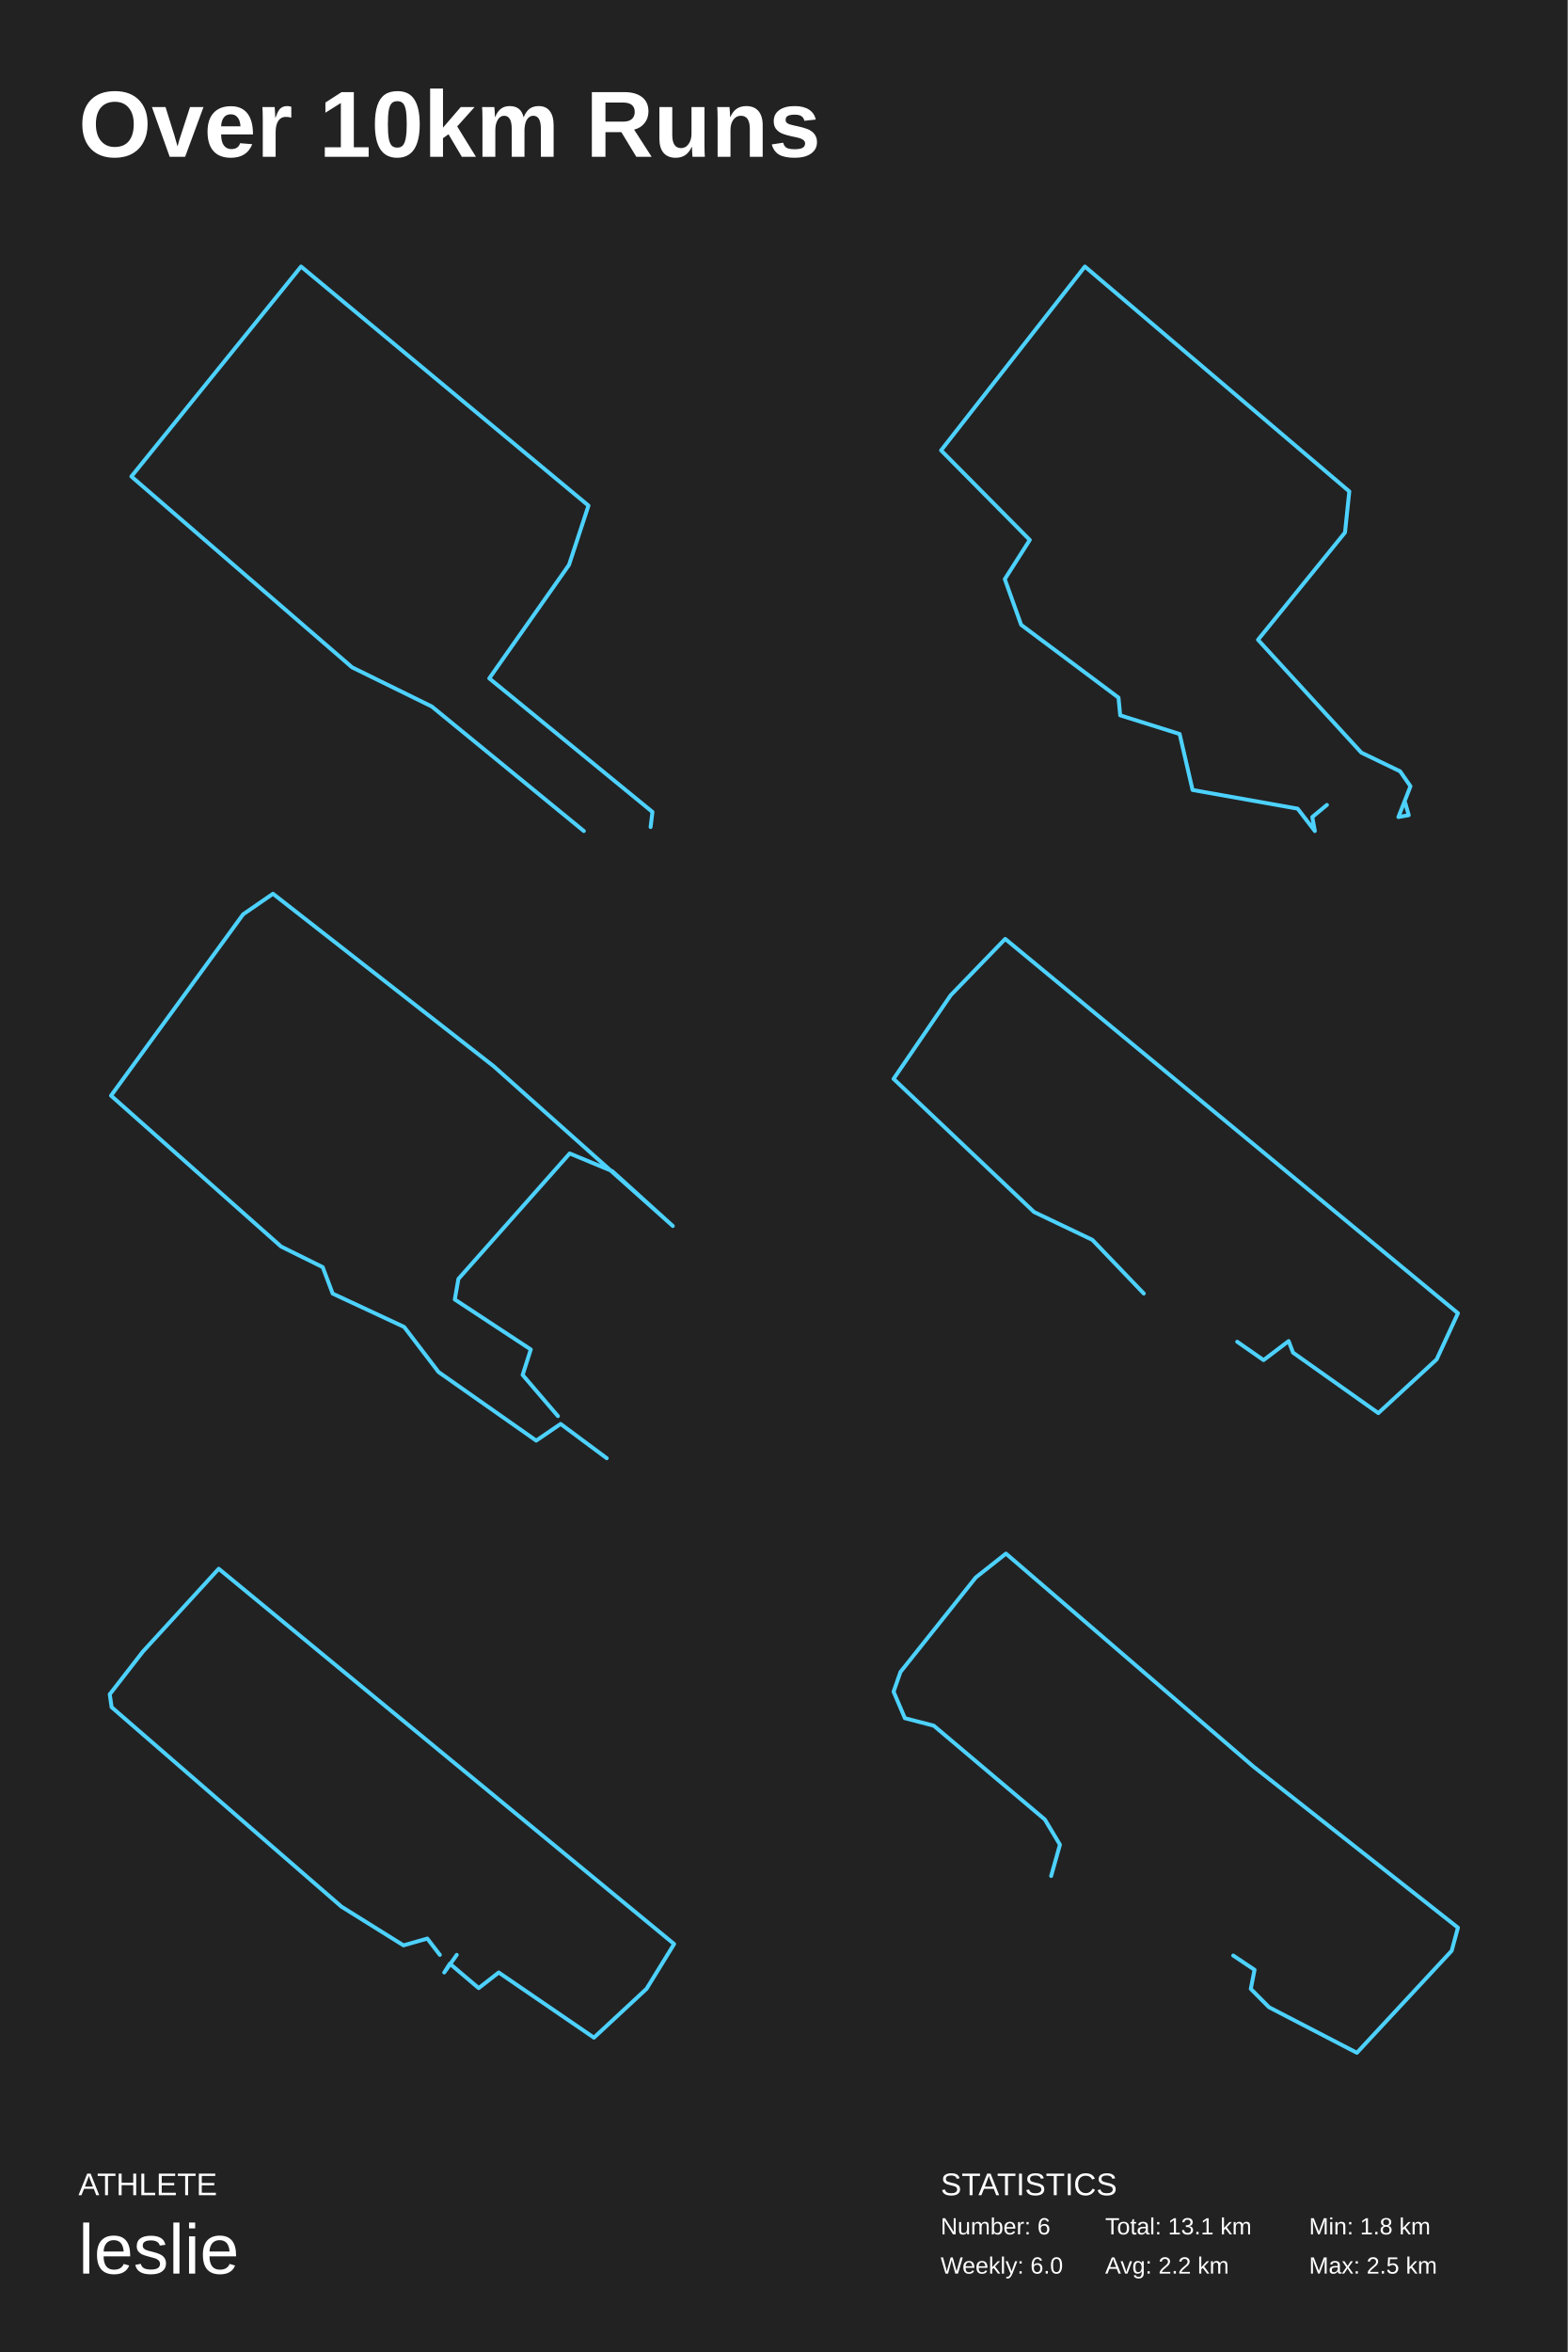
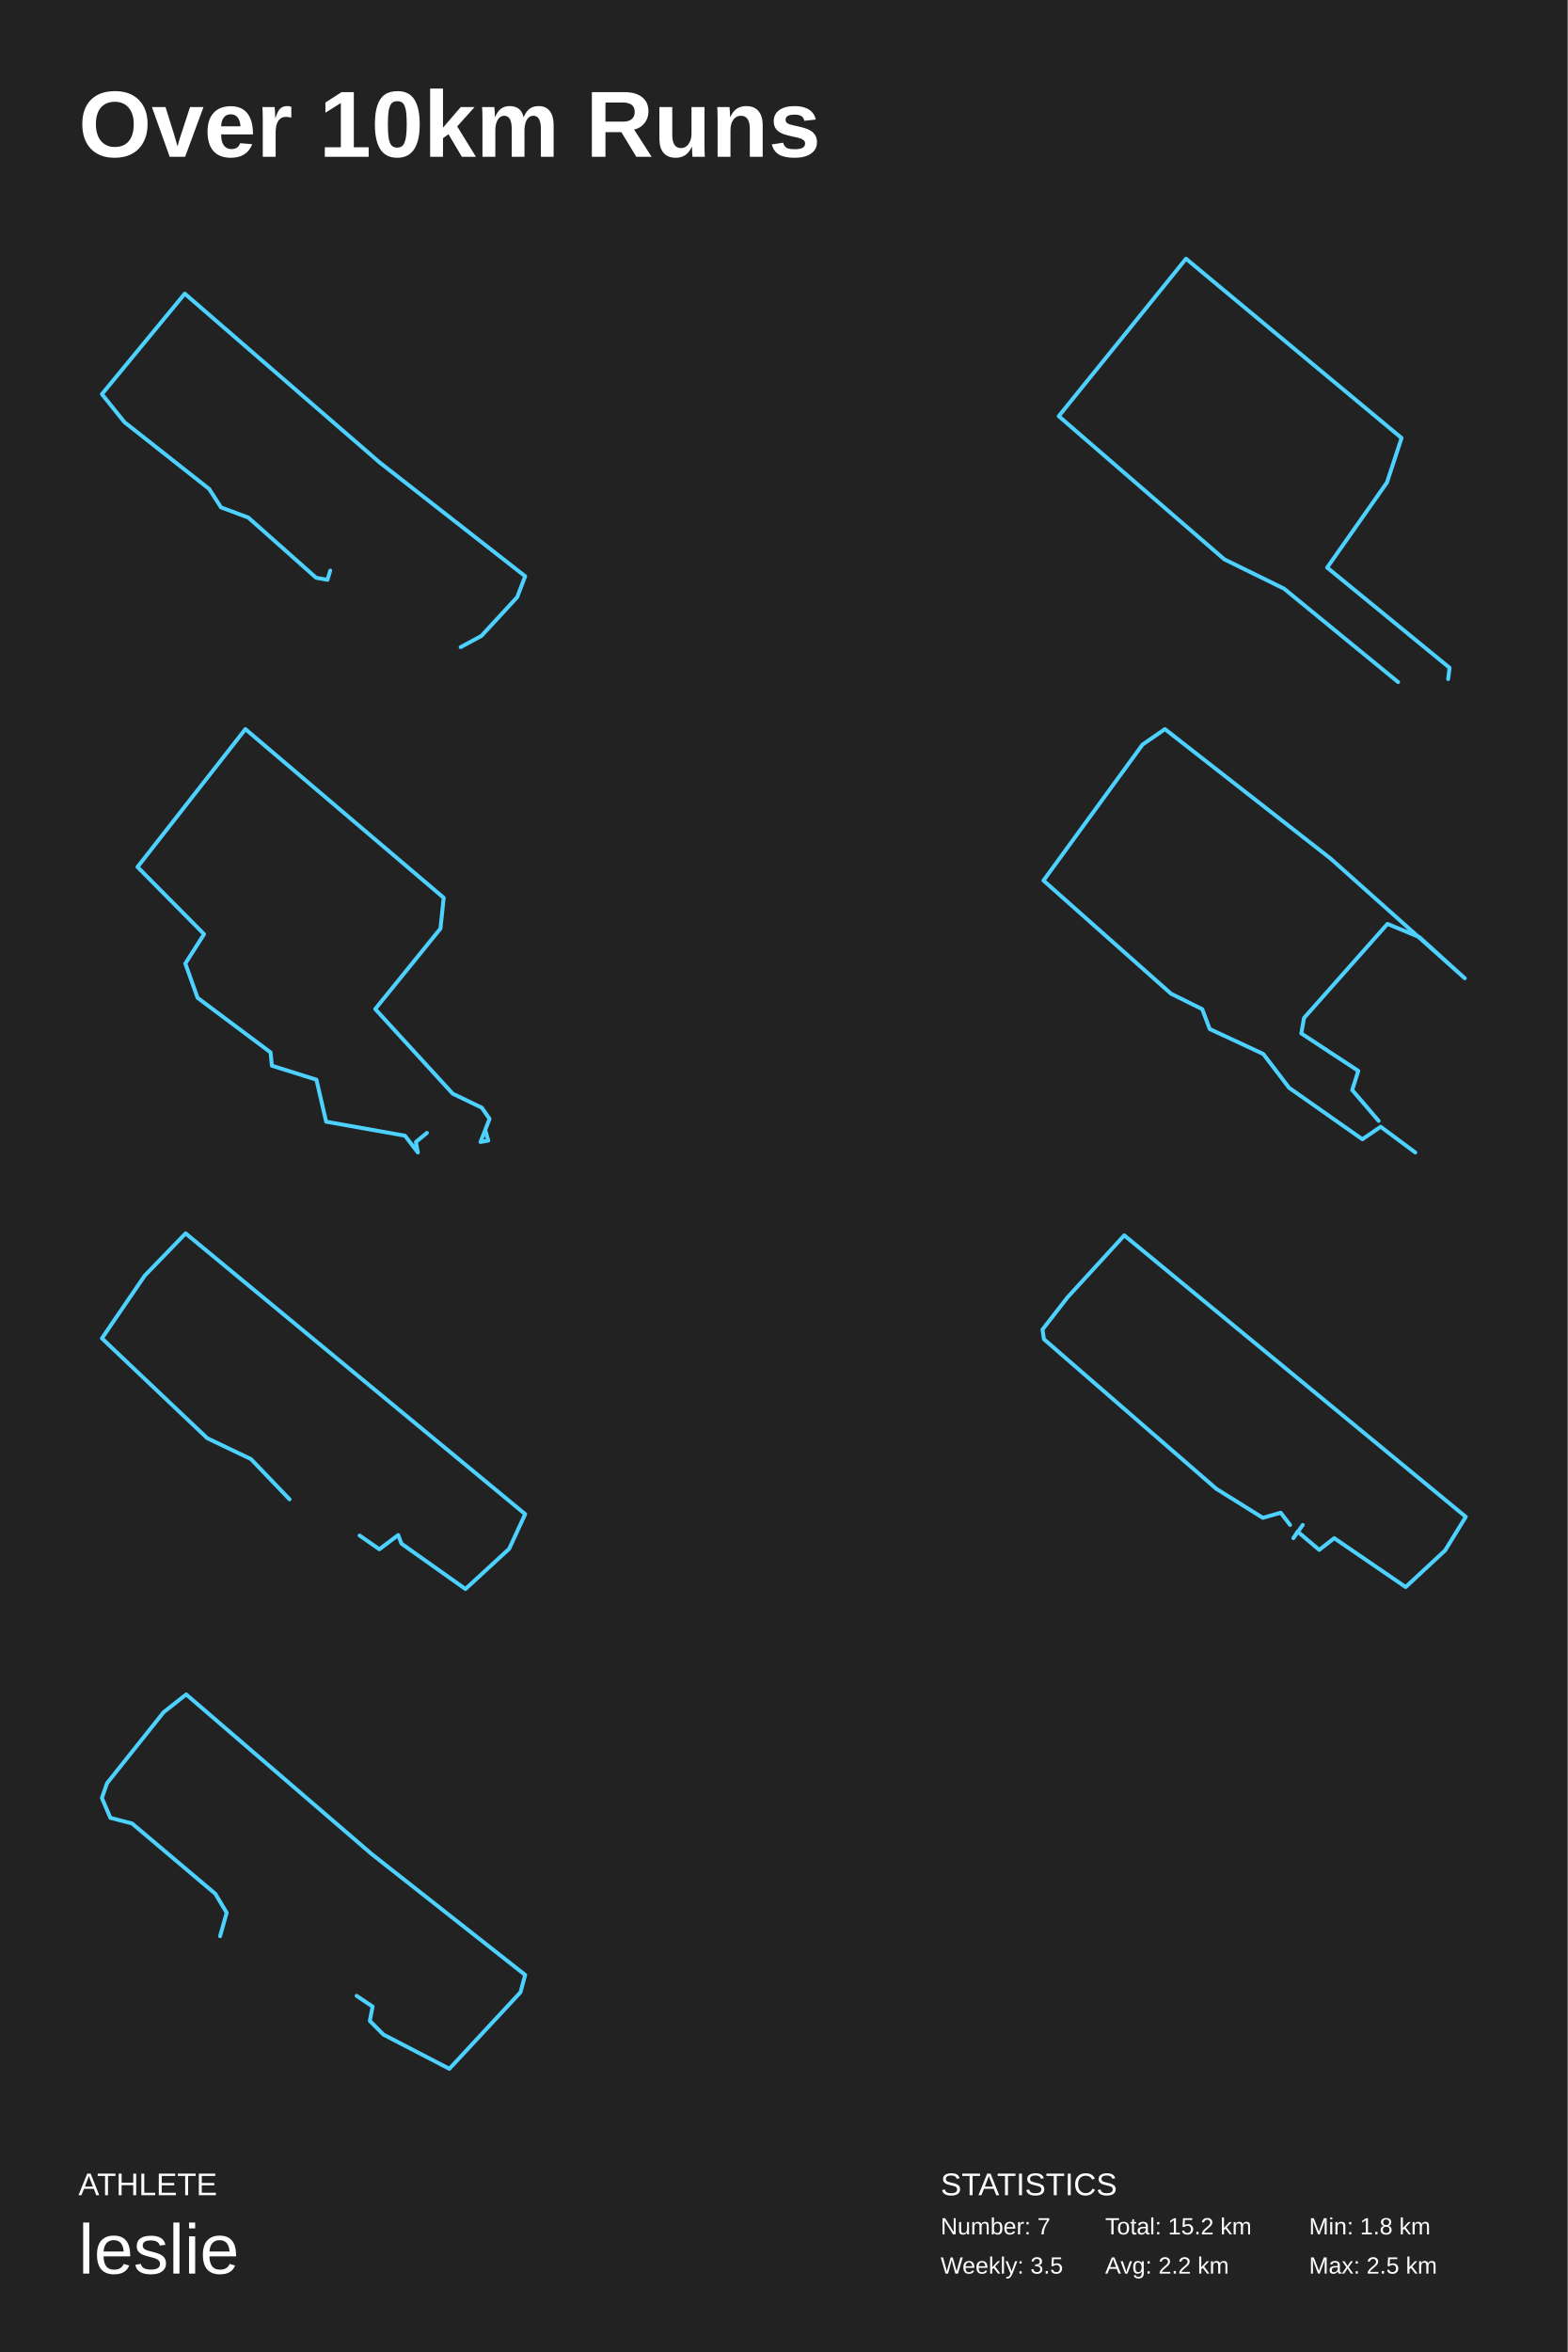
<svg xmlns="http://www.w3.org/2000/svg" baseProfile="full" height="300mm" version="1.1" viewBox="0,0,200,300" width="200mm">
  <defs />
  <rect fill="#222222" height="300" width="200" x="0" y="0" />
  <text fill="#FFFFFF" style="font-size:12px; font-family:Arial; font-weight:bold;" x="10" y="20">Over 10km Runs</text>
  <text fill="#FFFFFF" style="font-size:4px; font-family:Arial" x="10" y="280">ATHLETE</text>
  <text fill="#FFFFFF" style="font-size:9px; font-family:Arial" x="10" y="290">leslie</text>
  <text fill="#FFFFFF" style="font-size:4px; font-family:Arial" x="120" y="280">STATISTICS</text>
-   <text fill="#FFFFFF" style="font-size:3px; font-family:Arial" x="120" y="285">Number: 6</text>
-   <text fill="#FFFFFF" style="font-size:3px; font-family:Arial" x="120" y="290">Weekly: 6.0</text>
-   <text fill="#FFFFFF" style="font-size:3px; font-family:Arial" x="141" y="285">Total: 13.1 km</text>
+   <text fill="#FFFFFF" style="font-size:3px; font-family:Arial" x="120" y="285">Number: 7</text>
+   <text fill="#FFFFFF" style="font-size:3px; font-family:Arial" x="120" y="290">Weekly: 3.5</text>
+   <text fill="#FFFFFF" style="font-size:3px; font-family:Arial" x="141" y="285">Total: 15.2 km</text>
  <text fill="#FFFFFF" style="font-size:3px; font-family:Arial" x="141" y="290">Avg: 2.2 km</text>
  <text fill="#FFFFFF" style="font-size:3px; font-family:Arial" x="167" y="285">Min: 1.8 km</text>
  <text fill="#FFFFFF" style="font-size:3px; font-family:Arial" x="167" y="290">Max: 2.5 km</text>
-   <polyline fill="none" points="74.485,106.0 55.086,90.114 44.914,85.118 16.762,60.776 38.408,34.0 75.076,64.491 72.592,72.05 62.42,86.527 83.238,103.566 83.001,105.488" stroke="#4dd2ff" stroke-linecap="round" stroke-linejoin="round" stroke-width="0.5" />
-   <polyline fill="none" points="169.284,102.668 167.416,104.215 167.745,106.0 165.548,103.144 152.143,100.764 150.494,93.623 142.913,91.243 142.693,88.982 130.277,79.7 128.189,73.868 131.376,68.87 120.058,57.445 138.408,34.0 172.14,62.681 171.591,67.918 160.493,81.604 173.679,96.003 178.623,98.384 179.942,100.288 178.403,104.215 179.722,103.977 179.282,102.43" stroke="#4dd2ff" stroke-linecap="round" stroke-linejoin="round" stroke-width="0.5" />
-   <polyline fill="none" points="77.41,186.0 71.524,181.625 68.408,183.75 55.944,175 51.558,169.25 42.441,165 41.171,161.625 35.862,159 14.165,139.75 31.015,116.625 34.824,114.0 62.984,136 85.835,156.375 78.102,149.375 72.678,147.125 58.483,163.125 58.021,165.75 67.715,172.125 66.677,175.375 71.178,180.625" stroke="#4dd2ff" stroke-linecap="round" stroke-linejoin="round" stroke-width="0.5" />
-   <polyline fill="none" points="145.92,164.99 139.36,158.145 131.92,154.593 114.0,137.61 121.28,126.952 128.24,119.76 186.0,167.503 183.28,173.395 175.84,180.24 164.96,172.529 164.4,171.056 161.2,173.482 157.84,171.142" stroke="#4dd2ff" stroke-linecap="round" stroke-linejoin="round" stroke-width="0.5" />
-   <polyline fill="none" points="56.113,249.344 54.515,247.267 51.478,248.133 43.567,243.199 14.24,217.753 14.0,216.109 18.235,210.656 27.905,200.097 86.0,247.96 82.484,253.672 75.771,259.903 63.625,251.595 61.068,253.585 57.392,250.47 56.673,251.595 58.271,249.344" stroke="#4dd2ff" stroke-linecap="round" stroke-linejoin="round" stroke-width="0.5" />
-   <polyline fill="none" points="134.102,239.282 135.224,235.292 133.301,232.082 119.126,220.112 115.442,219.157 114.0,215.774 114.881,213.259 124.492,201.201 128.336,198.165 159.891,225.316 186.0,245.874 185.199,248.824 173.106,261.835 161.893,256.023 159.571,253.681 160.051,251.252 157.328,249.431" stroke="#4dd2ff" stroke-linecap="round" stroke-linejoin="round" stroke-width="0.5" />
+   <polyline fill="none" points="42.132,72.784 41.772,73.955 40.33,73.695 31.681,66.018 28.197,64.717 26.695,62.375 15.883,53.852 13.0,50.274 23.572,37.457 48.439,58.992 67.0,73.5 65.979,76.167 61.414,81.111 58.771,82.543" stroke="#4dd2ff" stroke-linecap="round" stroke-linejoin="round" stroke-width="0.5" />
+   <polyline fill="none" points="178.364,87.0 163.815,75.086 156.185,71.338 135.072,53.082 151.306,33.0 178.807,55.869 176.944,61.538 169.315,72.395 184.928,85.174 184.751,86.616" stroke="#4dd2ff" stroke-linecap="round" stroke-linejoin="round" stroke-width="0.5" />
+   <polyline fill="none" points="54.463,144.501 53.062,145.661 53.309,147.0 51.661,144.858 41.607,143.073 40.371,137.718 34.685,135.932 34.52,134.237 25.208,127.275 23.642,122.901 26.032,119.152 17.544,110.584 31.306,93.0 56.605,114.511 56.193,118.438 47.87,128.703 57.759,139.503 61.467,141.288 62.456,142.716 61.303,145.661 62.291,145.483 61.962,144.322" stroke="#4dd2ff" stroke-linecap="round" stroke-linejoin="round" stroke-width="0.5" />
+   <polyline fill="none" points="180.557,147.0 176.143,143.719 173.806,145.313 164.458,138.75 161.169,134.438 154.33,131.25 153.378,128.719 149.397,126.75 133.124,112.313 145.761,94.969 148.618,93.0 169.738,109.5 186.876,124.782 181.077,119.532 177.009,117.844 166.362,129.844 166.016,131.813 173.287,136.594 172.508,139.031 175.883,142.969" stroke="#4dd2ff" stroke-linecap="round" stroke-linejoin="round" stroke-width="0.5" />
+   <polyline fill="none" points="36.94,191.243 32.02,186.109 26.44,183.445 13.0,170.707 18.46,162.714 23.68,157.32 67.0,193.127 64.96,197.546 59.38,202.68 51.22,196.896 50.8,195.792 48.4,197.611 45.88,195.857" stroke="#4dd2ff" stroke-linecap="round" stroke-linejoin="round" stroke-width="0.5" />
+   <polyline fill="none" points="164.585,194.508 163.386,192.95 161.109,193.6 155.175,189.9 133.18,170.815 133.0,169.582 136.176,165.492 143.428,157.572 187.0,193.47 184.363,197.754 179.329,202.428 170.219,196.196 168.301,197.689 165.544,195.352 165.004,196.196 166.203,194.508" stroke="#4dd2ff" stroke-linecap="round" stroke-linejoin="round" stroke-width="0.5" />
+   <polyline fill="none" points="28.077,246.961 28.918,243.969 27.476,241.562 16.844,232.584 14.081,231.868 13.0,229.331 13.661,227.444 20.869,218.401 23.752,216.124 47.418,236.487 67.0,251.906 66.399,254.118 57.329,263.876 48.92,259.517 47.178,257.761 47.538,255.939 45.496,254.573" stroke="#4dd2ff" stroke-linecap="round" stroke-linejoin="round" stroke-width="0.5" />
</svg>
